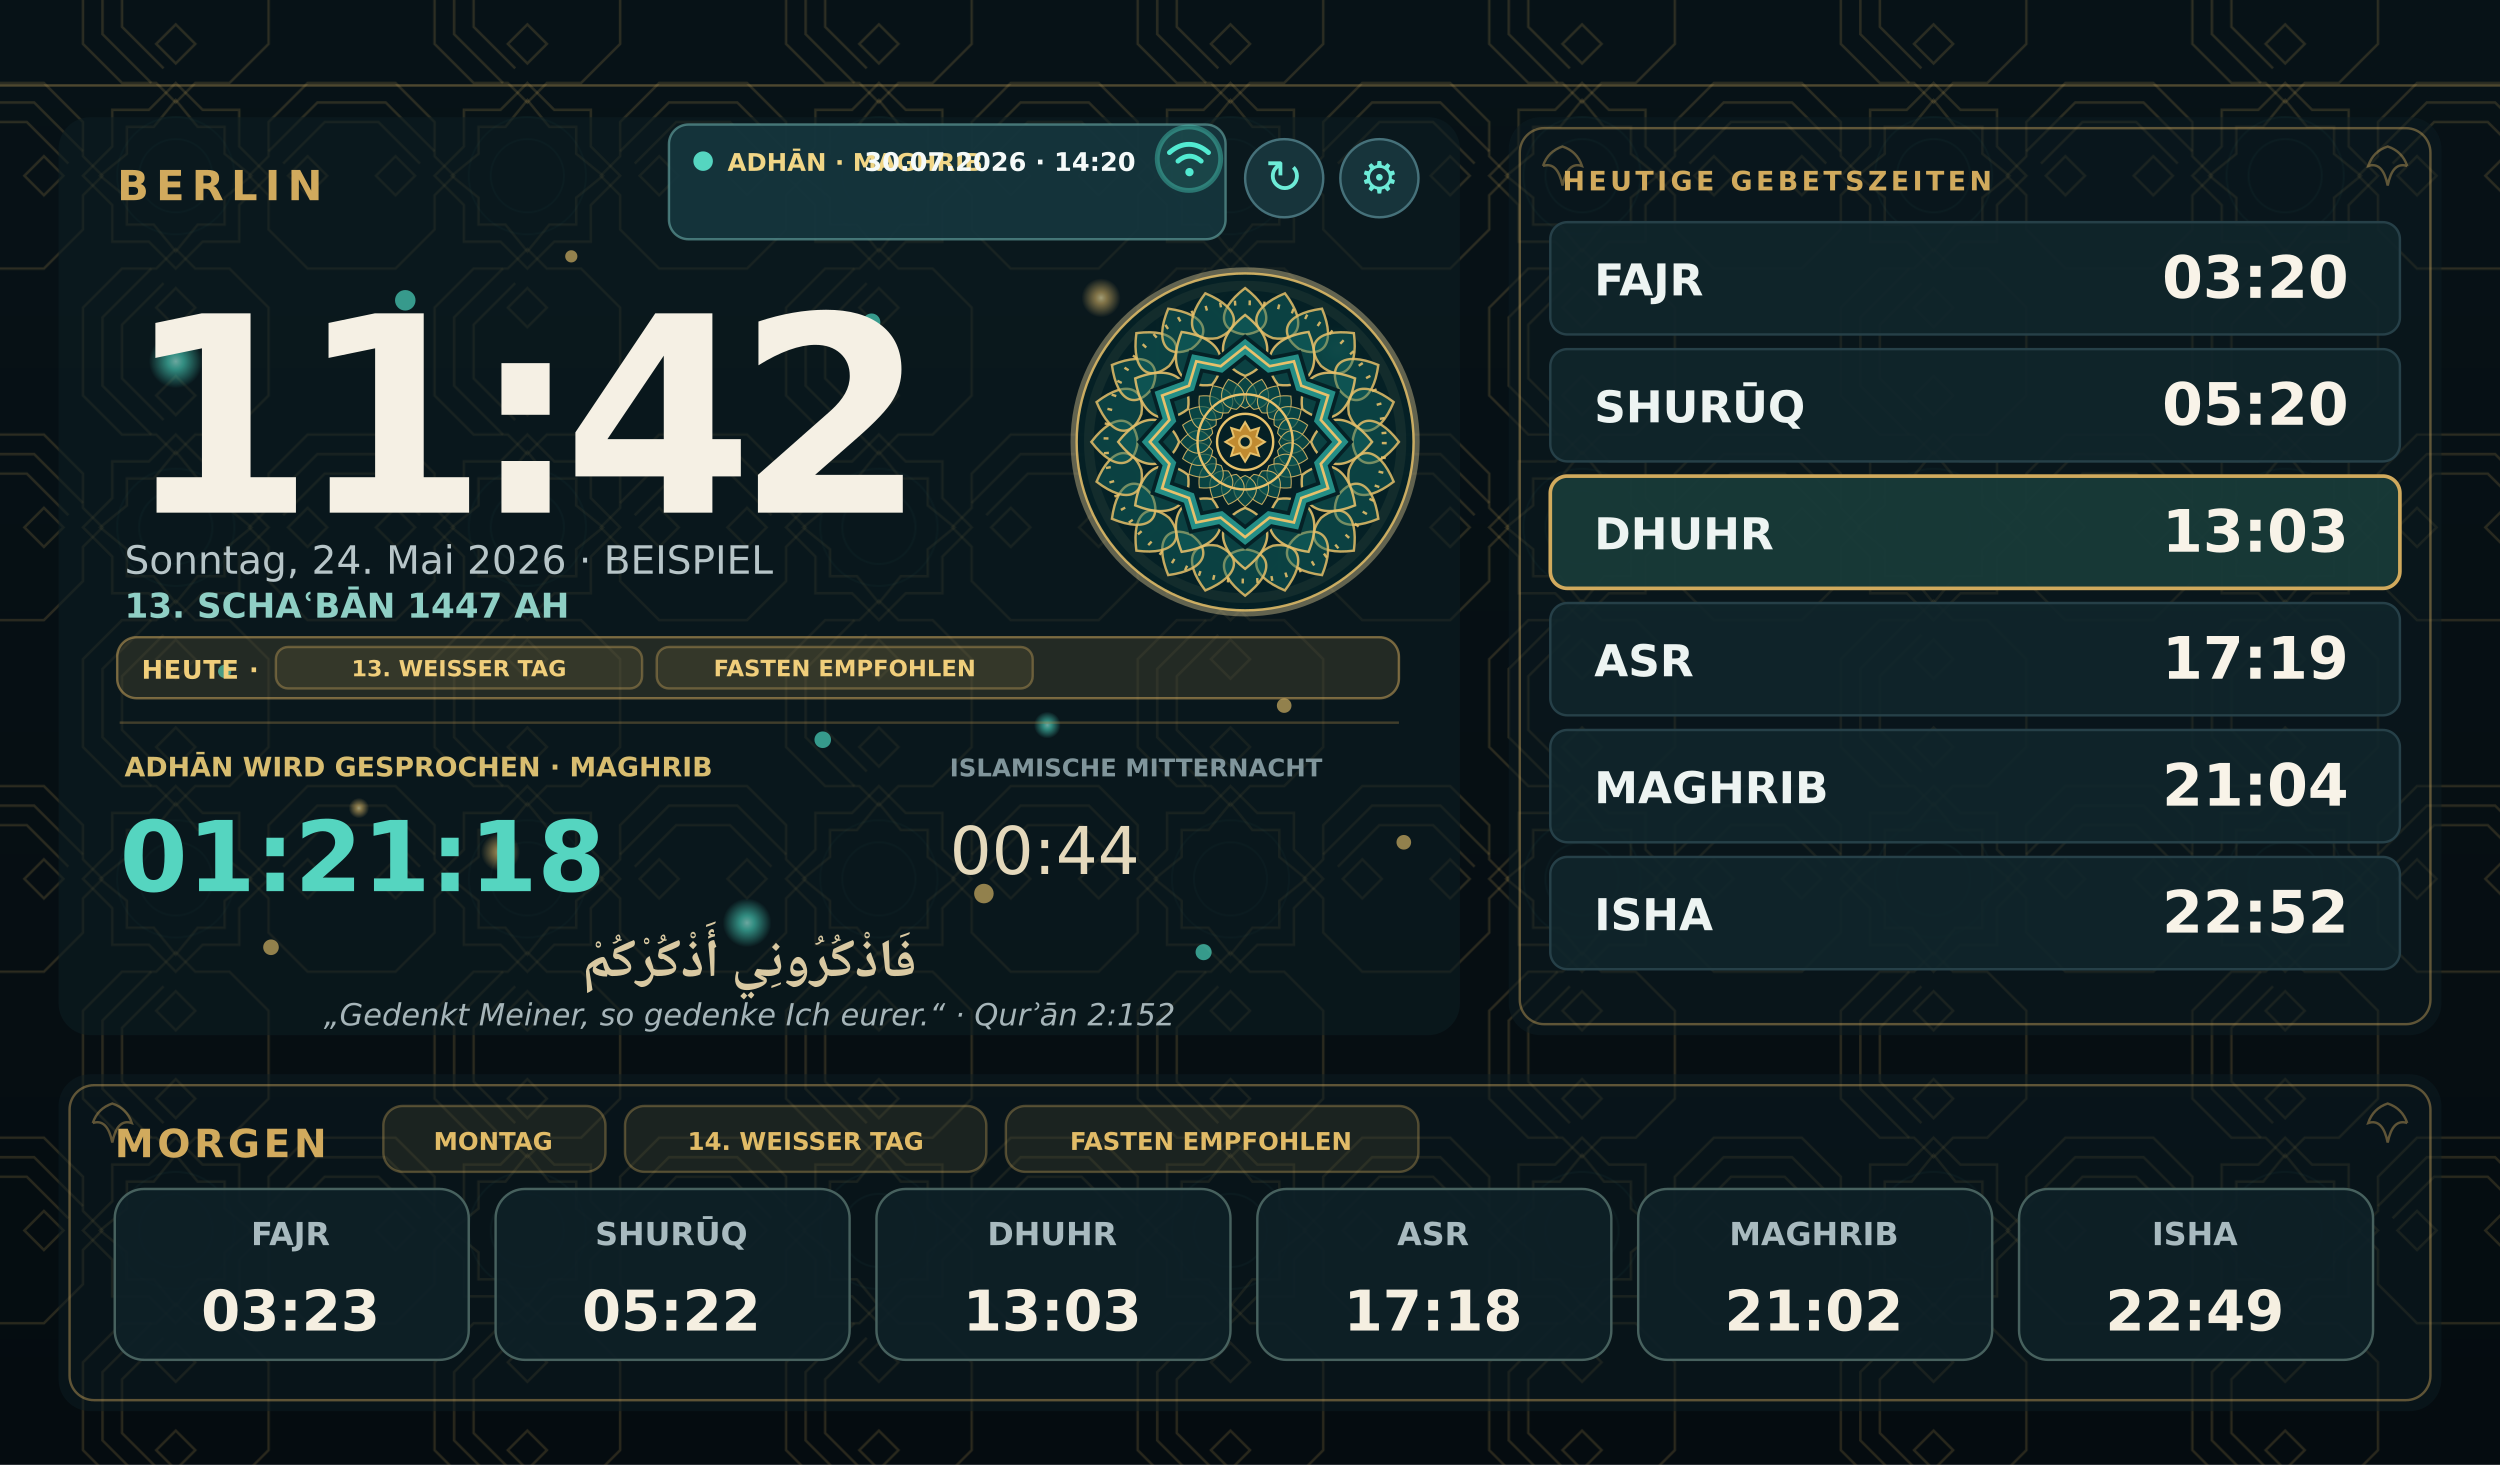
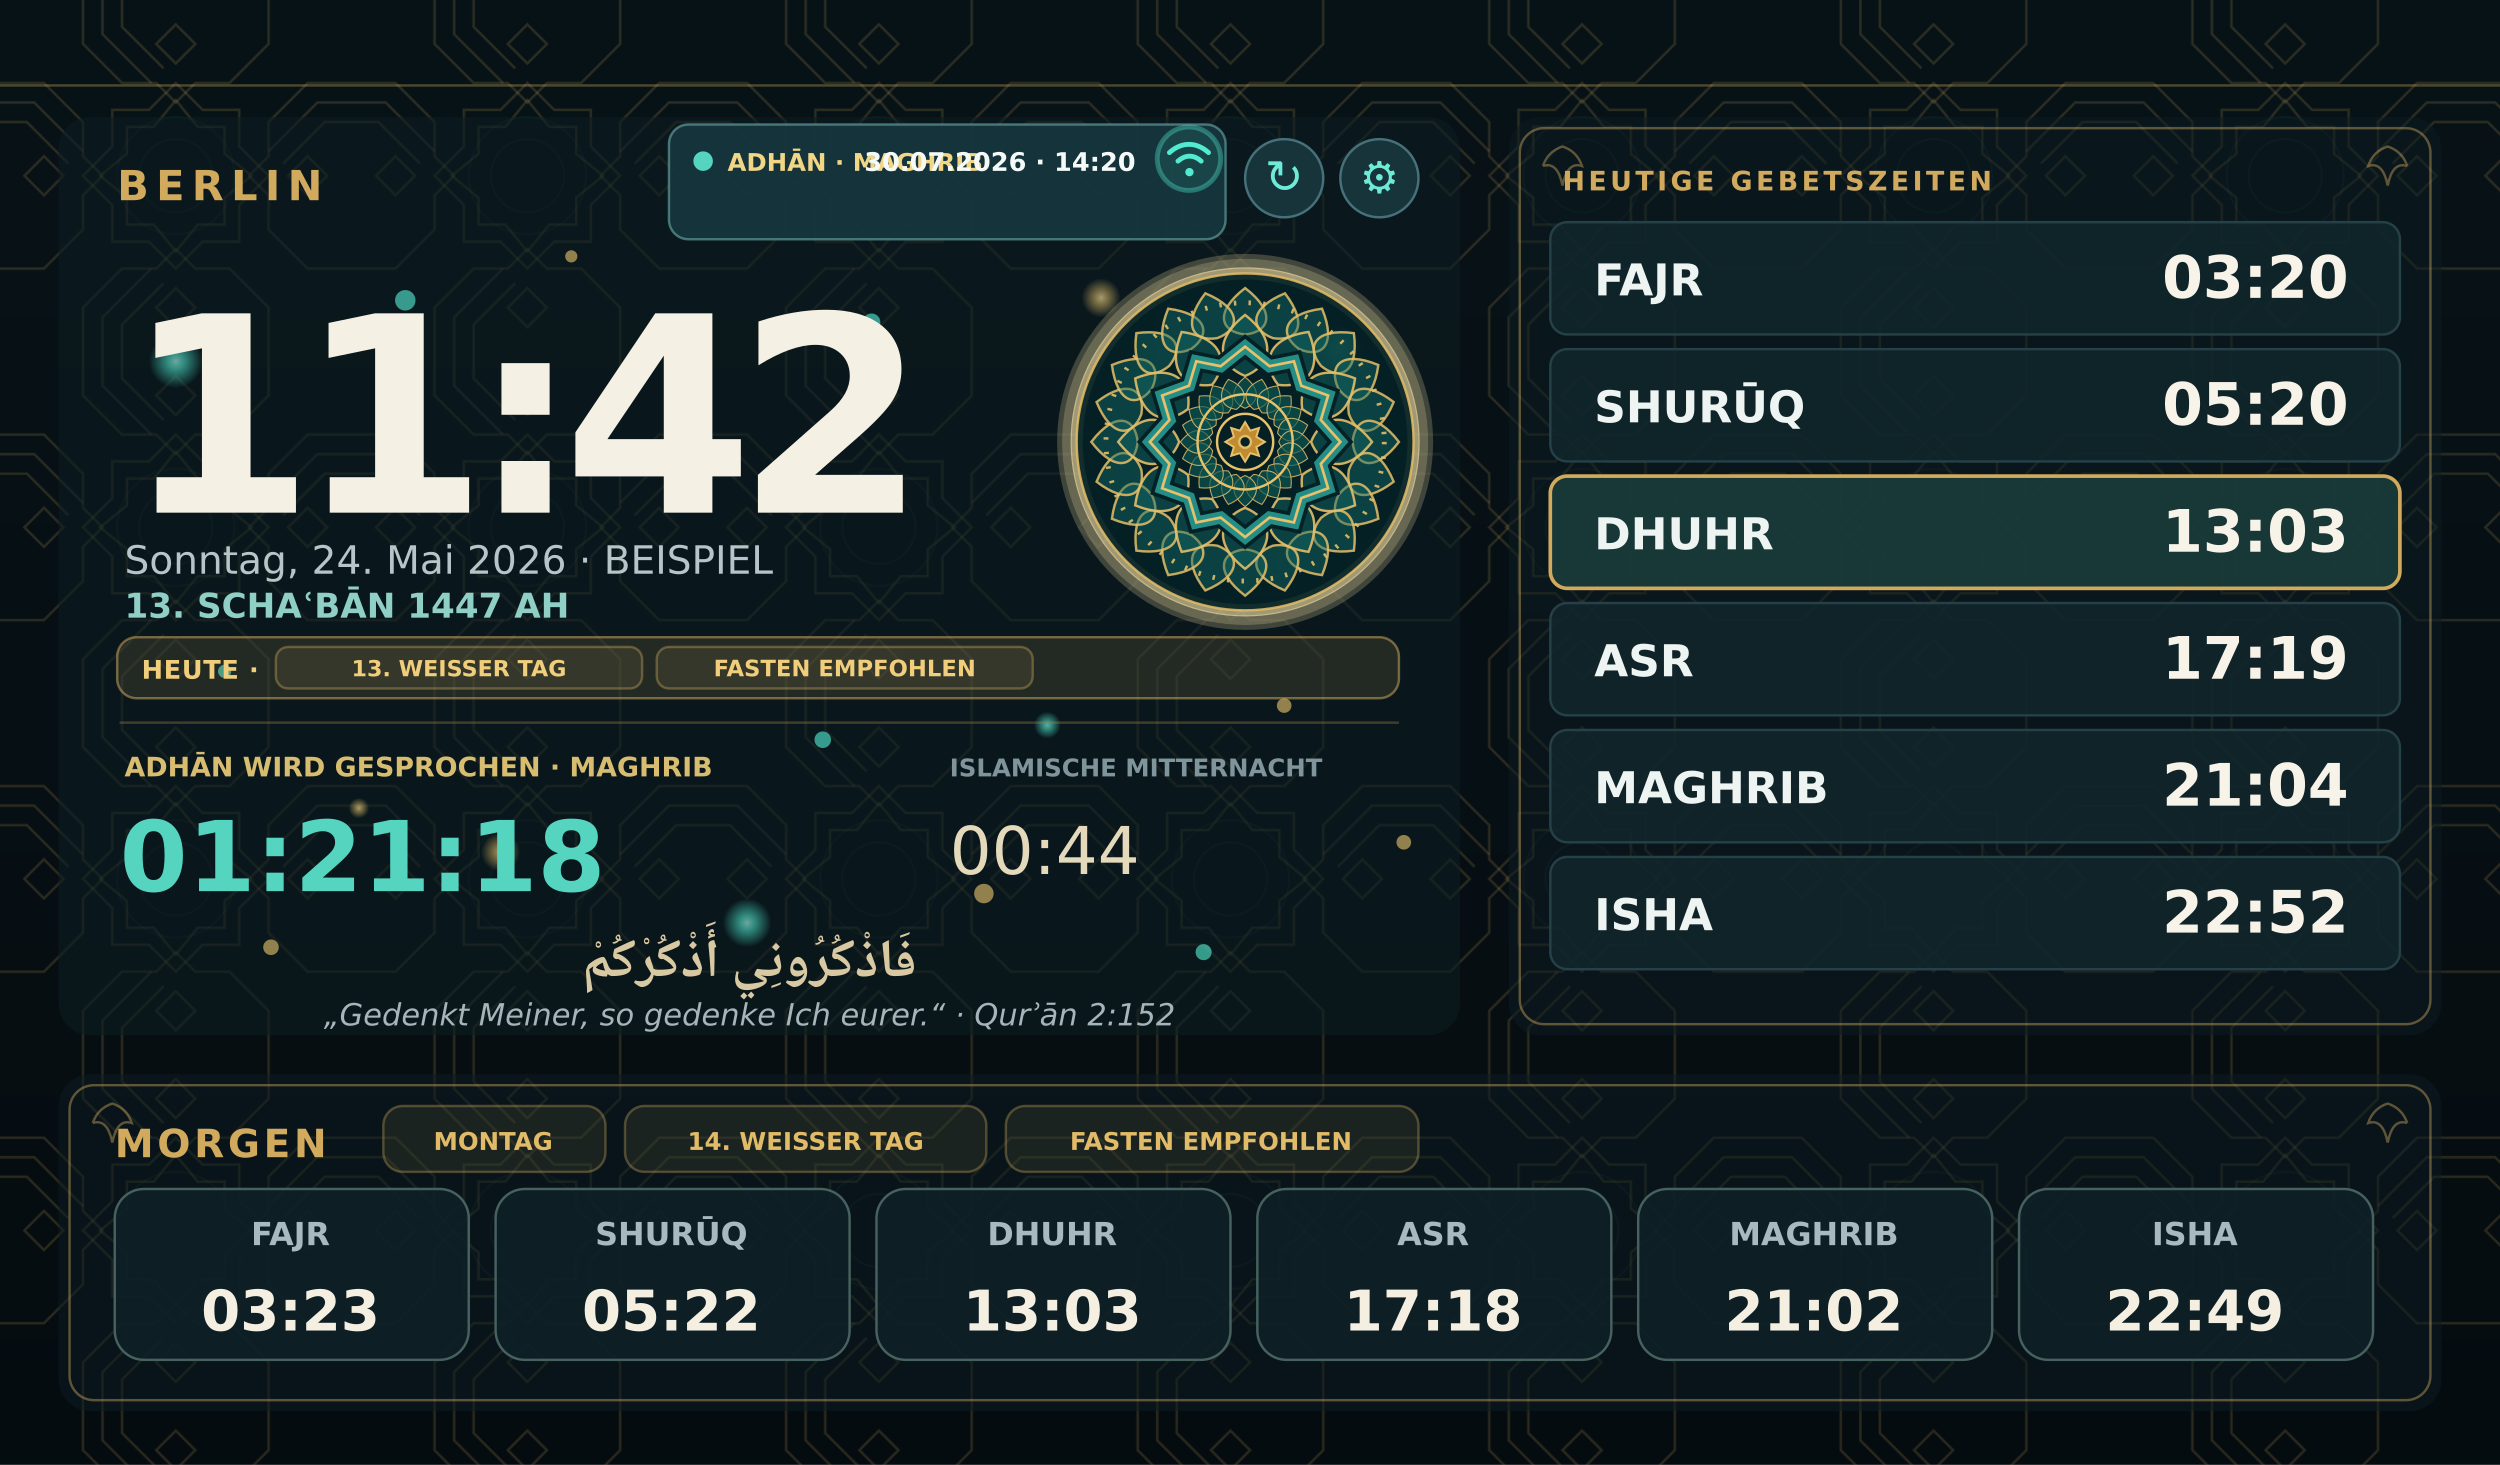
<svg xmlns="http://www.w3.org/2000/svg" width="1024" height="600" viewBox="0 0 1024 600">
  <defs>
    <style>
      .ring-outer { transform-origin: 0 0; animation: ring-cw 126s linear infinite; }
      .ring-middle { transform-origin: 0 0; animation: ring-ccw 148s linear infinite; }
      .ring-inner { transform-origin: 0 0; animation: ring-cw 109s linear infinite; }
      @keyframes ring-cw { to { transform: rotate(360deg); } }
      @keyframes ring-ccw { to { transform: rotate(-360deg); } }
    </style>
    <linearGradient id="bg" x2="0" y2="1">
      <stop stop-color="#071217" />
      <stop offset="1" stop-color="#050c10" />
    </linearGradient>
    <pattern id="arabesque" width="144" height="144" patternUnits="userSpaceOnUse">
      <g fill="none" stroke="#d3ad58" stroke-opacity=".17" stroke-width="1.05">
        <path d="M72 34 83 45 98 45 98 60 110 72 98 84 98 99 83 99 72 110 61 99 46 99 46 84 34 72 46 60 46 45 61 45Z" />
        <path d="M72 41 81 52 92 52 92 63 103 72 92 81 92 92 81 92 72 103 63 92 52 92 52 81 41 72 52 63 52 52 63 52Z" />
        <path d="M0 34H18L34 50V64L42 72 34 80V94L18 110H0M144 34H126L110 50V64L102 72 110 80V94L126 110H144" />
        <path d="M34 0V18L50 34H64L72 42 80 34H94L110 18V0M34 144V126L50 110H64L72 102 80 110H94L110 126V144" />
        <path d="M0 42H14L34 62M0 50H11L28 67M144 42H130L110 62M144 50H133L116 67M42 0V14L62 34M50 0V11L67 28M42 144V130L62 110M50 144V133L67 116" />
        <path d="M72 10 80 18 72 26 64 18ZM72 118 80 126 72 134 64 126ZM10 72 18 64 26 72 18 80ZM118 72 126 64 134 72 126 80Z" />
      </g>
      <g fill="none" stroke="#55d5c0" stroke-opacity=".065" stroke-width=".8">
        <circle cx="72" cy="72" r="24" />
        <circle cx="72" cy="72" r="15" />
      </g>
    </pattern>
    <path id="outerPetal" d="M0-44C10-45 13-53 0-63C-13-53-10-45 0-44Z" />
    <path id="lancet" d="M0-27C10-31 14-41 0-52C-14-41-10-31 0-27Z" />
    <clipPath id="mainCardClip">
      <rect x="24" y="48" width="574" height="376" rx="13" />
    </clipPath>
    <radialGradient id="turquoiseGlow">
      <stop stop-color="#a8fff0" />
      <stop offset=".3" stop-color="#52ead1" stop-opacity=".9" />
      <stop offset="1" stop-color="#52ead1" stop-opacity="0" />
    </radialGradient>
    <radialGradient id="goldGlow">
      <stop stop-color="#fff0b0" />
      <stop offset=".3" stop-color="#e7c16b" stop-opacity=".85" />
      <stop offset="1" stop-color="#e7c16b" stop-opacity="0" />
    </radialGradient>
  </defs>
  <rect width="1024" height="600" fill="url(#bg)" />
  <rect width="1024" height="600" fill="url(#arabesque)" />
  <line x1="0" y1="35" x2="1024" y2="35" stroke="#d1aa5d" stroke-opacity=".35" />
  <rect x="24" y="48" width="574" height="376" rx="13" fill="#0d1d22" fill-opacity=".60" />
  <g fill="#0d1d22" fill-opacity=".50" stroke="none">
    <rect x="618" y="48" width="382" height="376" rx="13" />
    <rect x="24" y="440" width="976" height="138" rx="13" />
  </g>
  <g fill="none" stroke="#d1aa5d" stroke-opacity=".43">
    <rect x="622.5" y="52.5" width="373" height="367" rx="10" />
    <rect x="28.5" y="444.5" width="967" height="129" rx="10" />
    <path d="M632 68q2-6 8-8q6 2 8 8q-6-2-8 8q-2-10-8-8M986 68q-2-6-8-8q-6 2-8 8q6-2 8 8q2-10 8-8M38 460q2-6 8-8q6 2 8 8q-6-2-8 8q-2-10-8-8M986 460q-2-6-8-8q-6 2-8 8q6-2 8 8q2-10 8-8" />
  </g>
  <g clip-path="url(#mainCardClip)" opacity=".62">
    <animate attributeName="opacity" values=".55;.88;.63;1;.55" dur="4.8s" repeatCount="indefinite" />
    <circle cx="72" cy="148" r="11" fill="url(#turquoiseGlow)">
      <animate attributeName="cy" values="148;132;148" dur="9s" repeatCount="indefinite" />
    </circle>
    <circle cx="111" cy="388" r="3.2" fill="#e7c16b">
      <animate attributeName="cy" values="388;369;388" dur="11s" repeatCount="indefinite" />
    </circle>
    <circle cx="166" cy="123" r="4.2" fill="#52ead1">
      <animate attributeName="cy" values="123;108;123" dur="8s" repeatCount="indefinite" />
    </circle>
    <circle cx="205" cy="349" r="8" fill="url(#goldGlow)">
      <animate attributeName="cy" values="349;331;349" dur="10s" repeatCount="indefinite" />
    </circle>
    <circle cx="261" cy="145" r="2.8" fill="#e7c16b">
      <animate attributeName="cy" values="145;130;145" dur="7.5s" repeatCount="indefinite" />
    </circle>
    <circle cx="306" cy="378" r="10" fill="url(#turquoiseGlow)">
      <animate attributeName="cy" values="378;357;378" dur="12s" repeatCount="indefinite" />
    </circle>
    <circle cx="357" cy="132" r="3.6" fill="#52ead1">
      <animate attributeName="cy" values="132;116;132" dur="9.5s" repeatCount="indefinite" />
    </circle>
    <circle cx="403" cy="366" r="4" fill="#e7c16b">
      <animate attributeName="cy" values="366;348;366" dur="8.5s" repeatCount="indefinite" />
    </circle>
    <circle cx="451" cy="122" r="8" fill="url(#goldGlow)">
      <animate attributeName="cy" values="122;106;122" dur="10.5s" repeatCount="indefinite" />
    </circle>
    <circle cx="493" cy="390" r="3.3" fill="#52ead1">
      <animate attributeName="cy" values="390;371;390" dur="9s" repeatCount="indefinite" />
    </circle>
    <circle cx="548" cy="143" r="10" fill="url(#turquoiseGlow)">
      <animate attributeName="cy" values="143;126;143" dur="11.5s" repeatCount="indefinite" />
    </circle>
    <circle cx="575" cy="345" r="3" fill="#e7c16b">
      <animate attributeName="cy" values="345;329;345" dur="8s" repeatCount="indefinite" />
    </circle>
    <g>
      <animate attributeName="opacity" values="0;.62;.18;.82;0" dur="4.8s" repeatCount="indefinite" />
      <circle cx="92" cy="275" r="2.7" fill="#52ead1">
        <animate attributeName="cy" values="281;261;277;252;281" dur="4.8s" repeatCount="indefinite" />
      </circle>
      <circle cx="147" cy="331" r="4.2" fill="url(#goldGlow)">
        <animate attributeName="cy" values="337;311;329;300;337" dur="4.8s" repeatCount="indefinite" />
      </circle>
      <circle cx="234" cy="105" r="2.5" fill="#e7c16b">
        <animate attributeName="cy" values="111;92;106;82;111" dur="4.8s" repeatCount="indefinite" />
      </circle>
      <circle cx="337" cy="303" r="3.4" fill="#52ead1">
        <animate attributeName="cy" values="309;286;302;274;309" dur="4.8s" repeatCount="indefinite" />
      </circle>
      <circle cx="429" cy="297" r="5.5" fill="url(#turquoiseGlow)">
        <animate attributeName="cy" values="303;276;295;264;303" dur="4.8s" repeatCount="indefinite" />
      </circle>
      <circle cx="526" cy="289" r="3" fill="#e7c16b">
        <animate attributeName="cy" values="295;274;289;261;295" dur="4.8s" repeatCount="indefinite" />
      </circle>
    </g>
  </g>
  <g font-family="DejaVu Sans, Arial, sans-serif">
    <text x="48" y="82" fill="#d1aa5d" font-size="17" font-weight="700" letter-spacing="3">BERLIN</text>
    <rect x="274" y="51" width="228" height="47" rx="8" fill="#15363d" fill-opacity=".92" stroke="#68a8a4" stroke-opacity=".62" />
    <circle cx="288" cy="66" r="4" fill="#55d5c0" />
    <text x="298" y="70" fill="#f1d686" font-size="10" font-weight="700">ADHĀN · MAGHRIB</text>
    <text x="354" y="70" fill="#f5faf9" font-size="10.5" font-weight="650">30.07.2026 · 14:20</text>
    <g transform="translate(476 54)" fill="none" stroke="#52ead1" stroke-width="2" stroke-linecap="round">
      <rect x="-2" y="-2" width="26" height="26" rx="13" fill="#52ead1" fill-opacity=".10" stroke="#52ead1" stroke-opacity=".36" />
      <path d="M3 8.5c5-4.5 11-4.5 16 0M6.5 12c3-2.7 6.5-2.7 9.5 0" />
      <circle cx="11.2" cy="16.5" r="1.7" fill="#52ead1" stroke="none" />
    </g>
    <rect x="510" y="57" width="32" height="32" rx="16" fill="#17343b" stroke="#46717a" />
    <text x="526" y="79" text-anchor="middle" fill="#6debd7" font-size="19">↻</text>
    <rect x="549" y="57" width="32" height="32" rx="16" fill="#17343b" stroke="#46717a" />
    <text x="565" y="79" text-anchor="middle" fill="#6debd7" font-size="18">⚙</text>
    <text x="51" y="210" fill="#f5f0e4" font-size="112" font-weight="700" letter-spacing="-7">11:42</text>
    <g transform="translate(510 181)" fill="none" stroke="#ffe9aa">
-       <circle r="64" opacity=".62" stroke-width="4">
-         <animate attributeName="r" values="62;66;63;68;62" dur="4.8s" repeatCount="indefinite" />
-         <animate attributeName="opacity" values=".28;.85;.38;1;.28" dur="4.8s" repeatCount="indefinite" />
-       </circle>
-       <circle r="70" opacity=".36" stroke-width="3">
-         <animate attributeName="r" values="68;72;69;74;68" dur="4.8s" repeatCount="indefinite" />
-         <animate attributeName="opacity" values=".14;.58;.22;.72;.14" dur="4.8s" repeatCount="indefinite" />
+       <circle r="69" opacity=".62" stroke-width="5">
+         <animate attributeName="opacity" values=".22;.82;.34;1;.22" dur="4.8s" repeatCount="indefinite" />
+       </circle>
+       <circle r="73" opacity=".38" stroke-width="4">
+         <animate attributeName="opacity" values=".12;.54;.20;.68;.12" dur="4.8s" repeatCount="indefinite" />
+       </circle>
+       <circle r="76" opacity=".22" stroke-width="2">
+         <animate attributeName="opacity" values=".06;.34;.11;.46;.06" dur="4.8s" repeatCount="indefinite" />
      </circle>
    </g>
    <g transform="translate(510 181)" fill="none">
      <circle r="69" fill="#052126" fill-opacity=".91" stroke="#e2bd68" stroke-opacity=".86" />
      <g class="ring-outer">
        <g fill="#146c67" fill-opacity=".44" stroke="#e2bd68" stroke-opacity=".86">
          <use href="#outerPetal" />
          <use href="#outerPetal" transform="rotate(15)" />
          <use href="#outerPetal" transform="rotate(30)" />
          <use href="#outerPetal" transform="rotate(45)" />
          <use href="#outerPetal" transform="rotate(60)" />
          <use href="#outerPetal" transform="rotate(75)" />
          <use href="#outerPetal" transform="rotate(90)" />
          <use href="#outerPetal" transform="rotate(105)" />
          <use href="#outerPetal" transform="rotate(120)" />
          <use href="#outerPetal" transform="rotate(135)" />
          <use href="#outerPetal" transform="rotate(150)" />
          <use href="#outerPetal" transform="rotate(165)" />
          <use href="#outerPetal" transform="rotate(180)" />
          <use href="#outerPetal" transform="rotate(195)" />
          <use href="#outerPetal" transform="rotate(210)" />
          <use href="#outerPetal" transform="rotate(225)" />
          <use href="#outerPetal" transform="rotate(240)" />
          <use href="#outerPetal" transform="rotate(255)" />
          <use href="#outerPetal" transform="rotate(270)" />
          <use href="#outerPetal" transform="rotate(285)" />
          <use href="#outerPetal" transform="rotate(300)" />
          <use href="#outerPetal" transform="rotate(315)" />
          <use href="#outerPetal" transform="rotate(330)" />
          <use href="#outerPetal" transform="rotate(345)" />
        </g>
        <circle r="57" stroke="#e7c16b" stroke-opacity=".88" stroke-dasharray="1 5" stroke-width="2" />
      </g>
      <g class="ring-middle">
        <animateTransform attributeName="transform" type="scale" values="1;1.09;1.025;1.14;1" dur="4.8s" repeatCount="indefinite" />
        <g fill="#146c67" fill-opacity=".44" stroke="#e7c16b" stroke-opacity=".88">
          <use href="#lancet" />
          <use href="#lancet" transform="rotate(30)" />
          <use href="#lancet" transform="rotate(60)" />
          <use href="#lancet" transform="rotate(90)" />
          <use href="#lancet" transform="rotate(120)" />
          <use href="#lancet" transform="rotate(150)" />
          <use href="#lancet" transform="rotate(180)" />
          <use href="#lancet" transform="rotate(210)" />
          <use href="#lancet" transform="rotate(240)" />
          <use href="#lancet" transform="rotate(270)" />
          <use href="#lancet" transform="rotate(300)" />
          <use href="#lancet" transform="rotate(330)" />
        </g>
        <path d="M0-39 10-31 20-33 23-23 34-19 31-9 39 0 31 9 34 19 23 23 20 33 10 31 0 39-10 31-20 33-23 23-34 19-31 9-39 0-31-9-34-19-23-23-20-33-10-31Z" stroke="#052126" stroke-width="8" />
        <path d="M0-39 10-31 20-33 23-23 34-19 31-9 39 0 31 9 34 19 23 23 20 33 10 31 0 39-10 31-20 33-23 23-34 19-31 9-39 0-31-9-34-19-23-23-20-33-10-31Z" stroke="#248e86" stroke-width="5" />
        <path d="M0-39 10-31 20-33 23-23 34-19 31-9 39 0 31 9 34 19 23 23 20 33 10 31 0 39-10 31-20 33-23 23-34 19-31 9-39 0-31-9-34-19-23-23-20-33-10-31Z" stroke="#e7c16b" stroke-width="1.1" />
      </g>
      <g class="ring-inner">
        <animateTransform attributeName="transform" type="scale" values="1;1.15;1.04;1.24;1" dur="4.8s" repeatCount="indefinite" />
        <g fill="#0d5552" fill-opacity=".67" stroke="#e2bd68" stroke-opacity=".86" stroke-width=".85">
          <use href="#lancet" transform="scale(.51)" />
          <use href="#lancet" transform="rotate(15) scale(.51)" />
          <use href="#lancet" transform="rotate(30) scale(.51)" />
          <use href="#lancet" transform="rotate(45) scale(.51)" />
          <use href="#lancet" transform="rotate(60) scale(.51)" />
          <use href="#lancet" transform="rotate(75) scale(.51)" />
          <use href="#lancet" transform="rotate(90) scale(.51)" />
          <use href="#lancet" transform="rotate(105) scale(.51)" />
          <use href="#lancet" transform="rotate(120) scale(.51)" />
          <use href="#lancet" transform="rotate(135) scale(.51)" />
          <use href="#lancet" transform="rotate(150) scale(.51)" />
          <use href="#lancet" transform="rotate(165) scale(.51)" />
          <use href="#lancet" transform="rotate(180) scale(.51)" />
          <use href="#lancet" transform="rotate(195) scale(.51)" />
          <use href="#lancet" transform="rotate(210) scale(.51)" />
          <use href="#lancet" transform="rotate(225) scale(.51)" />
          <use href="#lancet" transform="rotate(240) scale(.51)" />
          <use href="#lancet" transform="rotate(255) scale(.51)" />
          <use href="#lancet" transform="rotate(270) scale(.51)" />
          <use href="#lancet" transform="rotate(285) scale(.51)" />
          <use href="#lancet" transform="rotate(300) scale(.51)" />
          <use href="#lancet" transform="rotate(315) scale(.51)" />
          <use href="#lancet" transform="rotate(330) scale(.51)" />
          <use href="#lancet" transform="rotate(345) scale(.51)" />
        </g>
        <circle r="19.5" stroke="#e7c16b" />
        <circle r="11.5" stroke="#e7c16b" />
        <path d="M0-8.1 2.1-4.6 5.7-5.7 4.6-2.1 8.1 0 4.6 2.1 5.7 5.7 2.1 4.6 0 8.1-2.1 4.6-5.7 5.7-4.6 2.1-8.1 0-4.6-2.1-5.7-5.7-2.1-4.6Z" fill="#c08b31" stroke="#e7c16b" stroke-width=".8" />
        <circle r="2.4" fill="#052126" stroke="#e2bd68" />
      </g>
    </g>
    <text x="51" y="235" fill="#b7c5c8" font-size="16">Sonntag, 24. Mai 2026 · BEISPIEL</text>
    <text x="51" y="253" fill="#8fcfc5" font-size="14" font-weight="600">13. SCHAʿBĀN 1447 AH</text>
    <rect x="48" y="261" width="525" height="25" rx="8" fill="#d1aa5d" fill-opacity=".13" stroke="#d1aa5d" stroke-opacity=".52" />
    <text x="58" y="278" fill="#f0ce7b" font-size="10.5" font-weight="800" letter-spacing=".25">HEUTE ·</text>
    <rect x="113" y="265" width="150" height="17" rx="5" fill="#d1aa5d" fill-opacity=".10" stroke="#d1aa5d" stroke-opacity=".38" />
    <text x="188" y="277" text-anchor="middle" fill="#f0ce7b" font-size="9.1" font-weight="800">13. WEISSER TAG</text>
    <rect x="269" y="265" width="154" height="17" rx="5" fill="#d1aa5d" fill-opacity=".10" stroke="#d1aa5d" stroke-opacity=".38" />
    <text x="346" y="277" text-anchor="middle" fill="#f0ce7b" font-size="9.3" font-weight="800">FASTEN EMPFOHLEN</text>
    <line x1="49" y1="296" x2="573" y2="296" stroke="#a88748" stroke-opacity=".35" />
    <text x="51" y="318" fill="#d8bd70" font-size="11" font-weight="700">ADHĀN WIRD GESPROCHEN · MAGHRIB</text>
    <text x="49" y="365" fill="#55d5c0" font-size="40" font-weight="700">01:21:18</text>
    <text x="389" y="318" fill="#80959b" font-size="10" font-weight="700">ISLAMISCHE MITTERNACHT</text>
    <text x="389" y="358" fill="#e5d9bc" font-size="27">00:44</text>
    <text x="307" y="400" text-anchor="middle" direction="rtl" fill="#d9c9a2" font-family="Noto Naskh Arabic, serif" font-size="22" font-weight="600">فَاذْكُرُونِي أَذْكُرْكُمْ</text>
    <text x="307" y="420" text-anchor="middle" fill="#a6b5b9" font-size="12.5" font-weight="500" font-style="italic">„Gedenkt Meiner, so gedenke Ich eurer.“ · Qurʾān 2:152</text>
    <text x="640" y="78" fill="#d1aa5d" font-size="11" font-weight="700" letter-spacing="1.4">HEUTIGE GEBETSZEITEN</text>
    <g font-size="18" font-weight="600">
      <g fill="#10262c" fill-opacity=".88" stroke="#264048">
        <rect x="635" y="91" width="348" height="46" rx="7" />
        <rect x="635" y="143" width="348" height="46" rx="7" />
        <rect x="635" y="247" width="348" height="46" rx="7" />
        <rect x="635" y="299" width="348" height="46" rx="7" />
        <rect x="635" y="351" width="348" height="46" rx="7" />
      </g>
      <rect x="635" y="195" width="348" height="46" rx="7" fill="#183b39" fill-opacity=".92" stroke="#d1aa5d" stroke-width="1.5" />
      <g fill="#edf4f2">
        <text x="653" y="121">FAJR</text>
        <text x="653" y="173">SHURŪQ</text>
        <text x="653" y="225">DHUHR</text>
        <text x="653" y="277">ASR</text>
        <text x="653" y="329">MAGHRIB</text>
        <text x="653" y="381">ISHA</text>
      </g>
      <g fill="#f8f3e8" font-size="24" font-weight="700" text-anchor="end">
        <text x="962" y="122">03:20</text>
        <text x="962" y="174">05:20</text>
        <text x="962" y="226">13:03</text>
        <text x="962" y="278">17:19</text>
        <text x="962" y="330">21:04</text>
        <text x="962" y="382">22:52</text>
      </g>
    </g>
    <text x="47" y="474" fill="#d1aa5d" font-size="16" font-weight="800" letter-spacing="1.5">MORGEN</text>
    <rect x="157" y="453" width="91" height="27" rx="8" fill="#d1aa5d" fill-opacity=".10" stroke="#d1aa5d" stroke-opacity=".34" />
    <text x="202" y="471" text-anchor="middle" fill="#e1bb67" font-size="10" font-weight="800">MONTAG</text>
    <rect x="256" y="453" width="148" height="27" rx="8" fill="#d1aa5d" fill-opacity=".10" stroke="#d1aa5d" stroke-opacity=".34" />
    <text x="330" y="471" text-anchor="middle" fill="#e1bb67" font-size="10" font-weight="800">14. WEISSER TAG</text>
    <rect x="412" y="453" width="169" height="27" rx="8" fill="#d1aa5d" fill-opacity=".10" stroke="#d1aa5d" stroke-opacity=".34" />
    <text x="496" y="471" text-anchor="middle" fill="#e1bb67" font-size="10" font-weight="800">FASTEN EMPFOHLEN</text>
    <g text-anchor="middle">
      <g fill="#0e2127" fill-opacity=".9" stroke="#47615e">
        <rect x="47" y="487" width="145" height="70" rx="12" />
        <rect x="203" y="487" width="145" height="70" rx="12" />
        <rect x="359" y="487" width="145" height="70" rx="12" />
        <rect x="515" y="487" width="145" height="70" rx="12" />
        <rect x="671" y="487" width="145" height="70" rx="12" />
        <rect x="827" y="487" width="145" height="70" rx="12" />
      </g>
      <g fill="#a8babf" font-size="13" font-weight="800">
        <text x="119" y="510">FAJR</text>
        <text x="275" y="510">SHURŪQ</text>
        <text x="431" y="510">DHUHR</text>
        <text x="587" y="510">ASR</text>
        <text x="743" y="510">MAGHRIB</text>
        <text x="899" y="510">ISHA</text>
      </g>
      <g fill="#f5efe1" font-size="23" font-weight="800">
        <text x="119" y="545">03:23</text>
        <text x="275" y="545">05:22</text>
        <text x="431" y="545">13:03</text>
        <text x="587" y="545">17:18</text>
        <text x="743" y="545">21:02</text>
        <text x="899" y="545">22:49</text>
      </g>
    </g>
  </g>
</svg>
